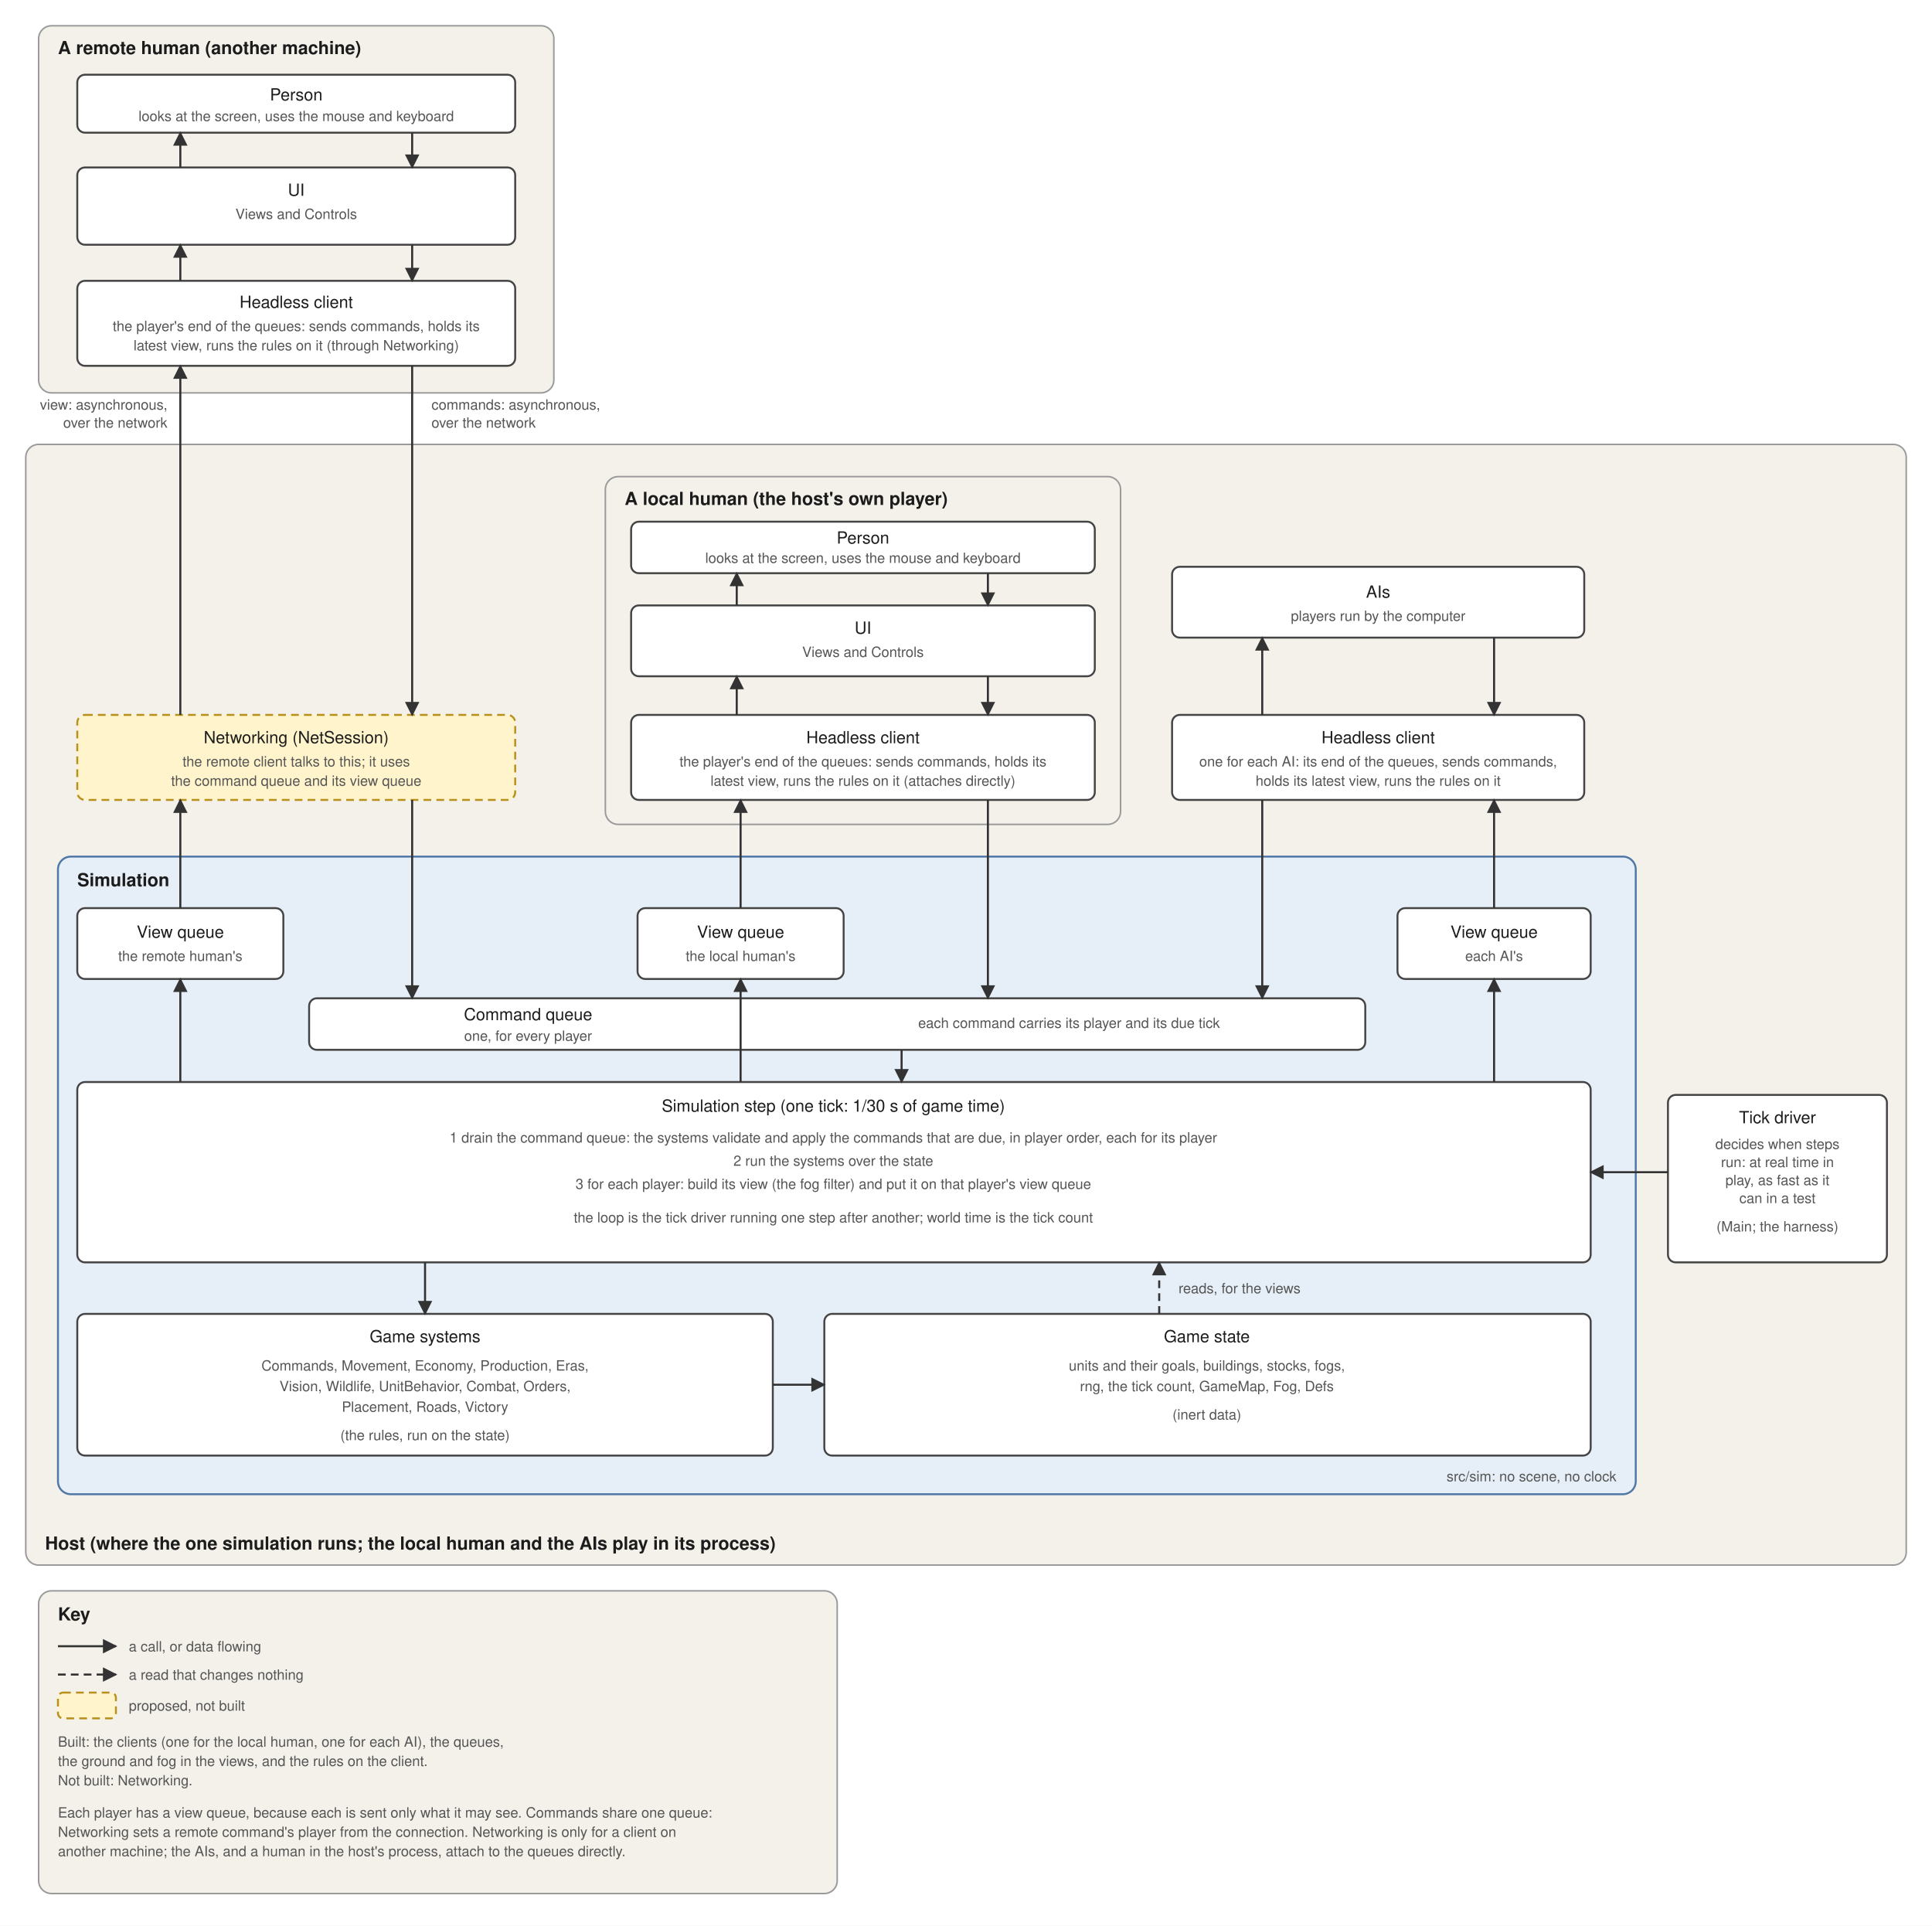
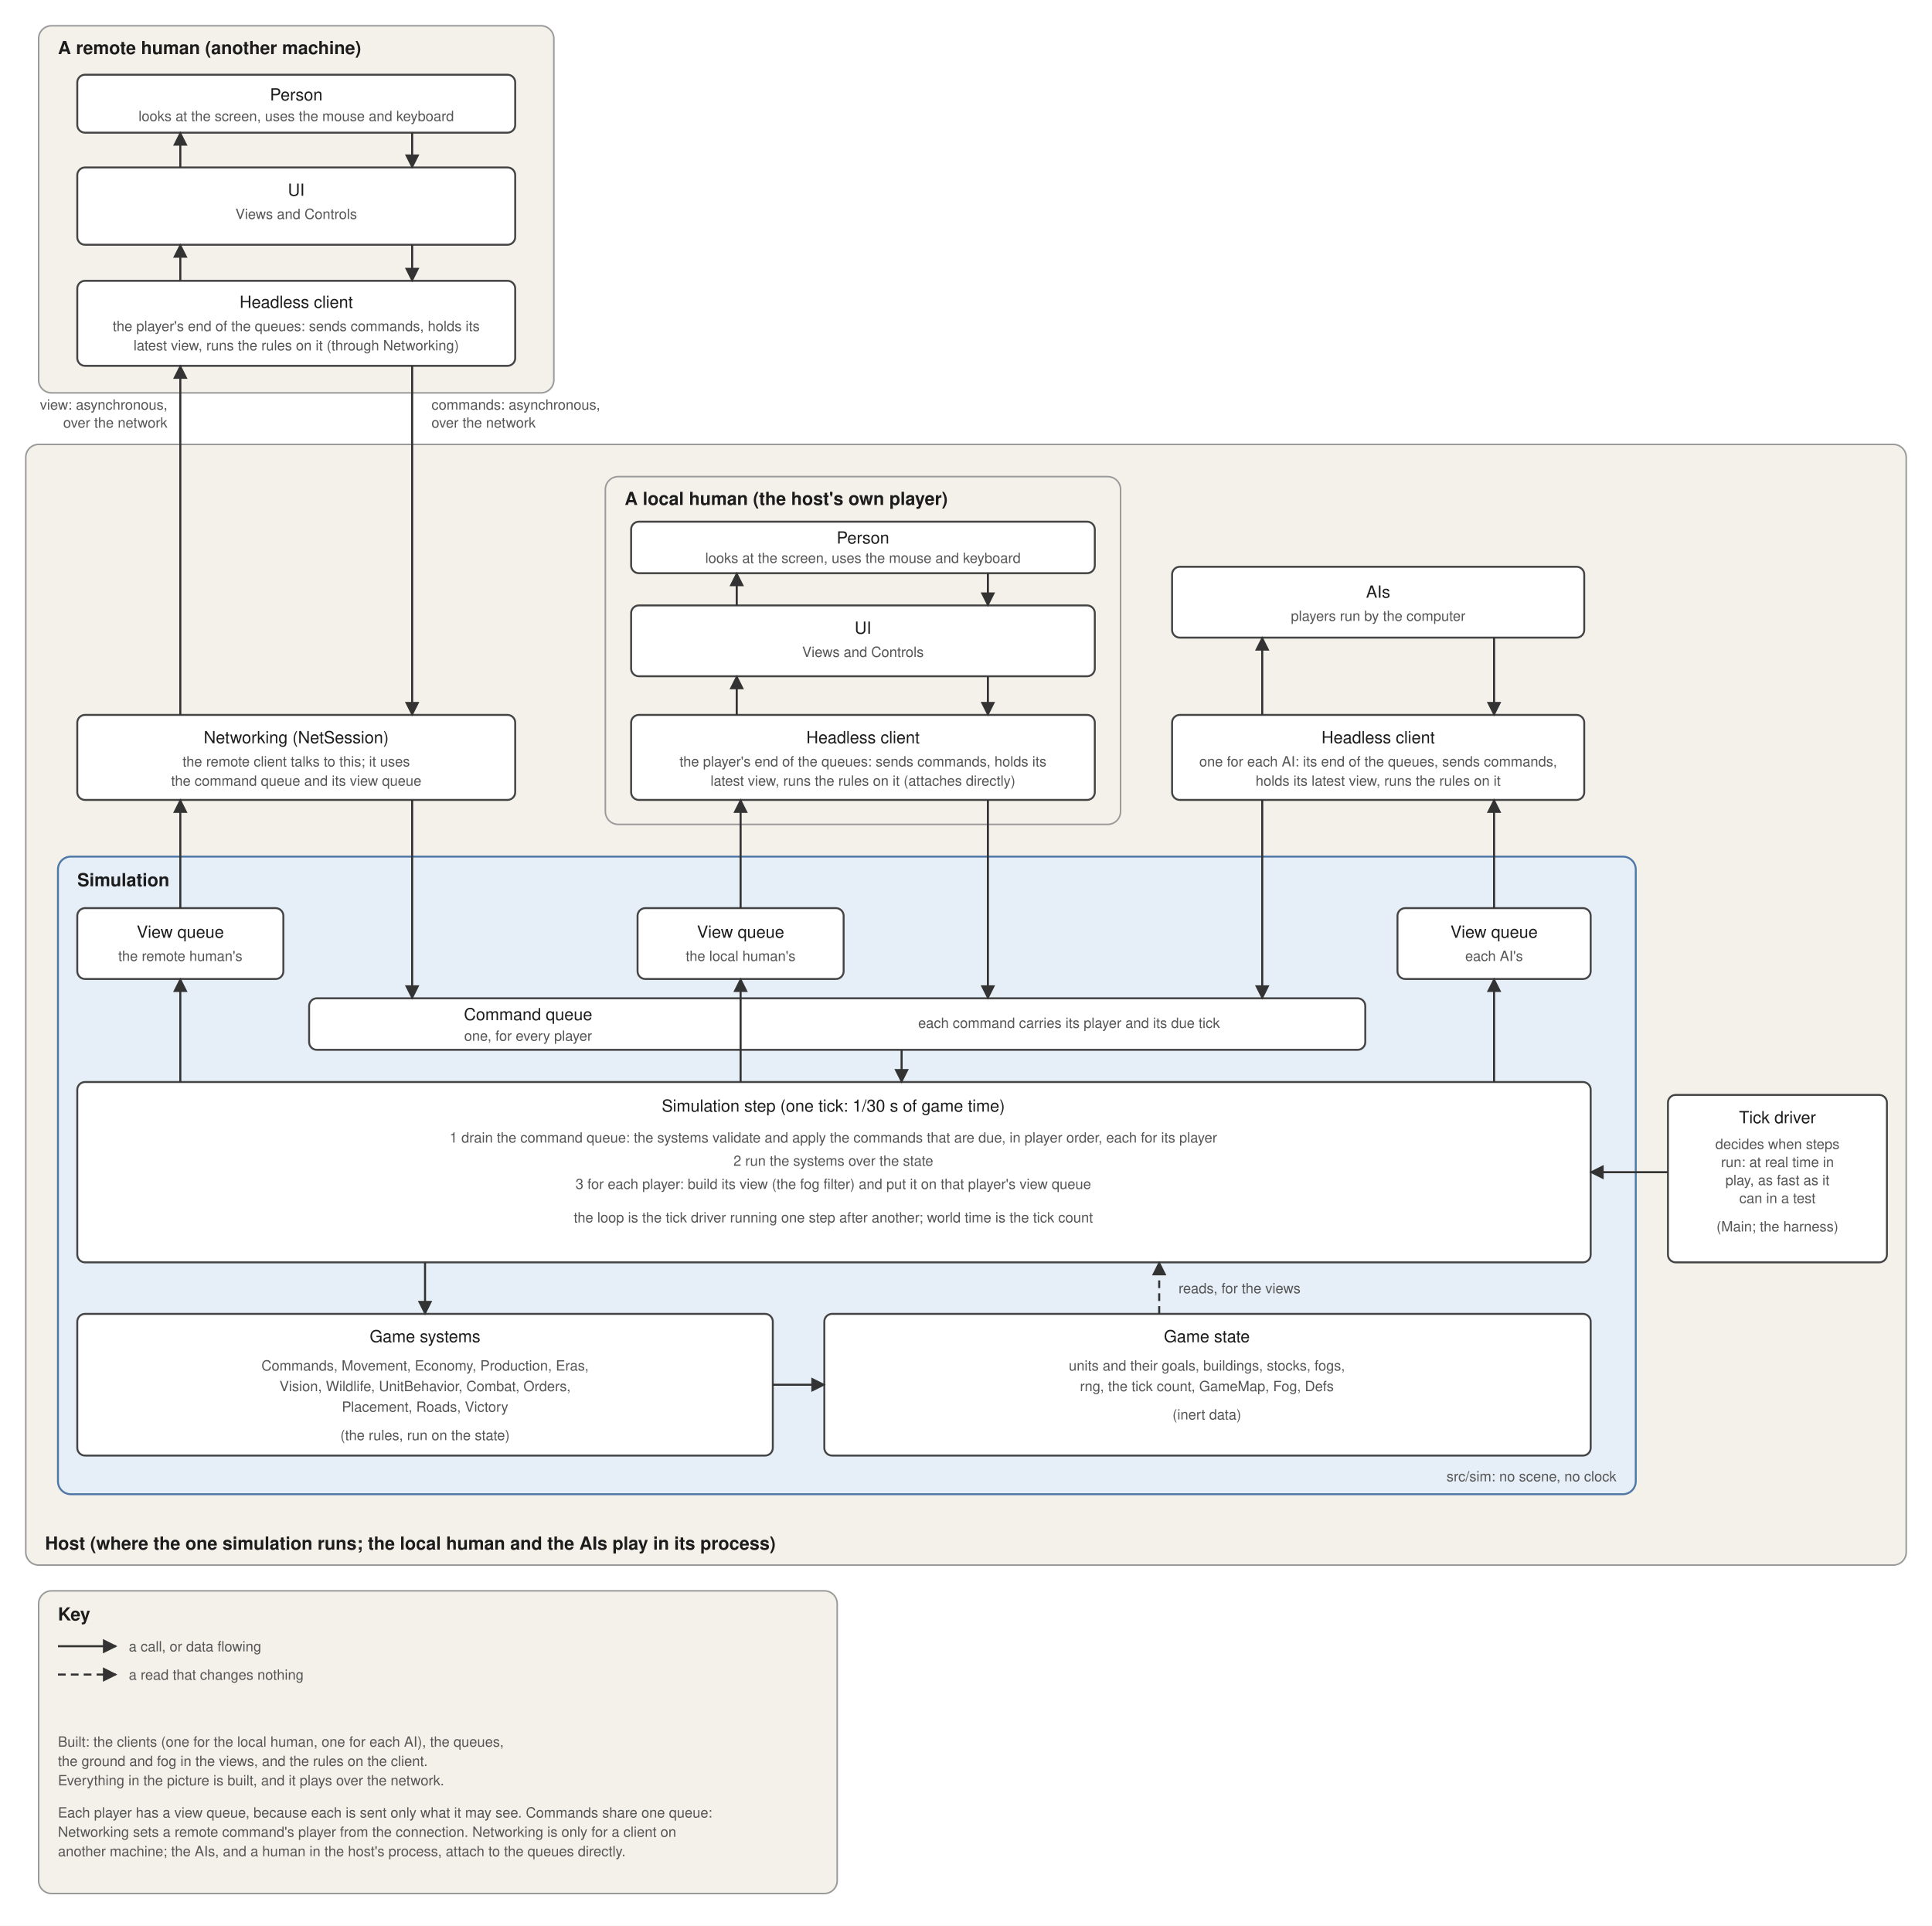
<svg xmlns="http://www.w3.org/2000/svg" viewBox="0 0 1500 1495" font-family="Helvetica, Arial, sans-serif" font-size="13">
  <defs>
    <style>
      .bg{fill:#ffffff}
      .grp{fill:#f3f1ea;stroke:#9a9a9a;stroke-width:1.2}
      .box{fill:#ffffff;stroke:#444;stroke-width:1.5}
      .sim{fill:#e6eef7;stroke:#4f78a6;stroke-width:1.5}
      .prop{fill:#fff4cc;stroke:#b8901a;stroke-width:1.5;stroke-dasharray:6 4}
      .t{fill:#1c1c1c}.s{fill:#555;font-size:11px}.h{font-weight:bold;fill:#1c1c1c;font-size:14px}
      .l{stroke:#333;stroke-width:1.6;fill:none;marker-end:url(#a)}
      .d{stroke:#333;stroke-width:1.6;fill:none;stroke-dasharray:6 4;marker-end:url(#a)}
      .ah{fill:#333}
      @media (prefers-color-scheme: dark) {
        .bg{fill:#1b1b1d}
        .grp{fill:#26262a;stroke:#7d7d85}
        .box{fill:#303036;stroke:#b4b4bc}
        .sim{fill:#1d2b3b;stroke:#7aa2d4}
        .prop{fill:#3b3315;stroke:#d9b94a}
        .t{fill:#f0f0f2}.s{fill:#b8b8c0}.h{fill:#f0f0f2}
        .l,.d{stroke:#d0d0d6}
        .ah{fill:#d0d0d6}
      }
    </style>
    <marker id="a" viewBox="0 0 10 10" refX="9" refY="5" markerWidth="7" markerHeight="7" orient="auto-start-reverse">
      <path class="ah" d="M0,0 L10,5 L0,10 z" />
    </marker>
  </defs>
  <rect class="bg" x="0" y="0" width="1500" height="1495" />
  <rect class="grp" x="30" y="20" width="400" height="285" rx="10" />
  <text class="h" x="45" y="42">A remote human  (another machine)</text>
  <rect class="box" x="60" y="58" width="340" height="45" rx="6" />
  <text class="t" x="230" y="78" text-anchor="middle">Person</text>
  <text class="s" x="230" y="94" text-anchor="middle">looks at the screen, uses the mouse and keyboard</text>
  <rect class="box" x="60" y="130" width="340" height="60" rx="6" />
  <text class="t" x="230" y="152" text-anchor="middle">UI</text>
  <text class="s" x="230" y="170" text-anchor="middle">Views and Controls</text>
  <rect class="box" x="60" y="218" width="340" height="66" rx="6" />
  <text class="t" x="230" y="239" text-anchor="middle">Headless client</text>
  <text class="s" x="230" y="257" text-anchor="middle">the player's end of the queues: sends commands, holds its</text>
  <text class="s" x="230" y="272" text-anchor="middle">latest view, runs the rules on it (through Networking)</text>
  <path class="l" d="M140,130 L140,103" />
  <path class="l" d="M320,103 L320,130" />
  <path class="l" d="M140,218 L140,190" />
  <path class="l" d="M320,190 L320,218" />
  <rect class="grp" x="20" y="345" width="1460" height="870" rx="10" />
  <text class="h" x="35" y="1203">Host  (where the one simulation runs; the local human and the AIs play in its process)</text>
  <rect class="grp" x="470" y="370" width="400" height="270" rx="10" />
  <text class="h" x="485" y="392">A local human  (the host's own player)</text>
  <rect class="box" x="490" y="405" width="360" height="40" rx="6" />
  <text class="t" x="670" y="422" text-anchor="middle">Person</text>
  <text class="s" x="670" y="437" text-anchor="middle">looks at the screen, uses the mouse and keyboard</text>
  <rect class="box" x="490" y="470" width="360" height="55" rx="6" />
  <text class="t" x="670" y="492" text-anchor="middle">UI</text>
  <text class="s" x="670" y="510" text-anchor="middle">Views and Controls</text>
  <rect class="box" x="490" y="555" width="360" height="66" rx="6" />
  <text class="t" x="670" y="577" text-anchor="middle">Headless client</text>
  <text class="s" x="670" y="595" text-anchor="middle">the player's end of the queues: sends commands, holds its</text>
  <text class="s" x="670" y="610" text-anchor="middle">latest view, runs the rules on it (attaches directly)</text>
  <path class="l" d="M572,470 L572,445" />
  <path class="l" d="M767,445 L767,470" />
  <path class="l" d="M572,555 L572,525" />
  <path class="l" d="M767,525 L767,555" />
  <rect class="box" x="910" y="440" width="320" height="55" rx="6" />
  <text class="t" x="1070" y="464" text-anchor="middle">AIs</text>
  <text class="s" x="1070" y="482" text-anchor="middle">players run by the computer</text>
  <rect class="box" x="910" y="555" width="320" height="66" rx="6" />
  <text class="t" x="1070" y="577" text-anchor="middle">Headless client</text>
  <text class="s" x="1070" y="595" text-anchor="middle">one for each AI: its end of the queues, sends commands,</text>
  <text class="s" x="1070" y="610" text-anchor="middle">holds its latest view, runs the rules on it</text>
  <path class="l" d="M980,555 L980,495" />
  <path class="l" d="M1160,495 L1160,555" />
-   <rect class="prop" x="60" y="555" width="340" height="66" rx="6" />
+   <rect class="box" x="60" y="555" width="340" height="66" rx="6" />
  <text class="t" x="230" y="577" text-anchor="middle">Networking  (NetSession)</text>
  <text class="s" x="230" y="595" text-anchor="middle">the remote client talks to this; it uses</text>
  <text class="s" x="230" y="610" text-anchor="middle">the command queue and its view queue</text>
  <path class="l" d="M140,555 L140,284" />
  <path class="l" d="M320,284 L320,555" />
  <rect class="sim" x="45" y="665" width="1225" height="495" rx="10" />
  <text class="h" x="60" y="688">Simulation</text>
  <text class="s" x="1255" y="1150" text-anchor="end">src/sim: no scene, no clock</text>
  <rect class="box" x="60" y="705" width="160" height="55" rx="6" />
  <text class="t" x="140" y="728" text-anchor="middle">View queue</text>
  <text class="s" x="140" y="746" text-anchor="middle">the remote human's</text>
  <rect class="box" x="495" y="705" width="160" height="55" rx="6" />
  <text class="t" x="575" y="728" text-anchor="middle">View queue</text>
  <text class="s" x="575" y="746" text-anchor="middle">the local human's</text>
  <rect class="box" x="1085" y="705" width="150" height="55" rx="6" />
  <text class="t" x="1160" y="728" text-anchor="middle">View queue</text>
  <text class="s" x="1160" y="746" text-anchor="middle">each AI's</text>
  <rect class="box" x="240" y="775" width="820" height="40" rx="6" />
  <text class="t" x="410" y="792" text-anchor="middle">Command queue</text>
  <text class="s" x="410" y="808" text-anchor="middle">one, for every player</text>
  <text class="s" x="830" y="798" text-anchor="middle">each command carries its player and its due tick</text>
  <rect class="box" x="60" y="840" width="1175" height="140" rx="6" />
  <text class="t" x="647" y="863" text-anchor="middle">Simulation step   (one tick: 1/30 s of game time)</text>
  <text class="s" x="647" y="887" text-anchor="middle">1  drain the command queue: the systems validate and apply the commands that are due, in player order, each for its player</text>
  <text class="s" x="647" y="905" text-anchor="middle">2  run the systems over the state</text>
  <text class="s" x="647" y="923" text-anchor="middle">3  for each player: build its view (the fog filter) and put it on that player's view queue</text>
  <text class="s" x="647" y="949" text-anchor="middle">the loop is the tick driver running one step after another; world time is the tick count</text>
  <rect class="box" x="60" y="1020" width="540" height="110" rx="6" />
  <text class="t" x="330" y="1042" text-anchor="middle">Game systems</text>
  <text class="s" x="330" y="1064" text-anchor="middle">Commands, Movement, Economy, Production, Eras,</text>
  <text class="s" x="330" y="1080" text-anchor="middle">Vision, Wildlife, UnitBehavior, Combat, Orders,</text>
  <text class="s" x="330" y="1096" text-anchor="middle">Placement, Roads, Victory</text>
  <text class="s" x="330" y="1118" text-anchor="middle">(the rules, run on the state)</text>
  <rect class="box" x="640" y="1020" width="595" height="110" rx="6" />
  <text class="t" x="937" y="1042" text-anchor="middle">Game state</text>
  <text class="s" x="937" y="1064" text-anchor="middle">units and their goals, buildings, stocks, fogs,</text>
  <text class="s" x="937" y="1080" text-anchor="middle">rng, the tick count, GameMap, Fog, Defs</text>
  <text class="s" x="937" y="1102" text-anchor="middle">(inert data)</text>
  <rect class="box" x="1295" y="850" width="170" height="130" rx="6" />
  <text class="t" x="1380" y="872" text-anchor="middle">Tick driver</text>
  <text class="s" x="1380" y="892" text-anchor="middle">decides when steps</text>
  <text class="s" x="1380" y="906" text-anchor="middle">run: at real time in</text>
  <text class="s" x="1380" y="920" text-anchor="middle">play, as fast as it</text>
  <text class="s" x="1380" y="934" text-anchor="middle">can in a test</text>
  <text class="s" x="1380" y="956" text-anchor="middle">(Main; the harness)</text>
  <rect class="grp" x="30" y="1235" width="620" height="235" rx="10" />
  <text class="h" x="45" y="1258">Key</text>
  <path class="l" d="M45,1278 L90,1278" />
  <text class="s" x="100" y="1282">a call, or data flowing</text>
  <path class="d" d="M45,1300 L90,1300" />
  <text class="s" x="100" y="1304">a read that changes nothing</text>
-   <rect class="prop" x="45" y="1314" width="45" height="20" rx="4" />
-   <text class="s" x="100" y="1328">proposed, not built</text>
  <text class="s" x="45" y="1356">Built: the clients (one for the local human, one for each AI), the queues,</text>
  <text class="s" x="45" y="1371">the ground and fog in the views, and the rules on the client.</text>
-   <text class="s" x="45" y="1386">Not built: Networking.</text>
+   <text class="s" x="45" y="1386">Everything in the picture is built, and it plays over the network.</text>
  <text class="s" x="45" y="1411">Each player has a view queue, because each is sent only what it may see. Commands share one queue:</text>
  <text class="s" x="45" y="1426">Networking sets a remote command's player from the connection. Networking is only for a client on</text>
  <text class="s" x="45" y="1441">another machine; the AIs, and a human in the host's process, attach to the queues directly.</text>
  <text class="s" x="130" y="318" text-anchor="end">view: asynchronous,</text>
  <text class="s" x="130" y="332" text-anchor="end">over the network</text>
  <text class="s" x="335" y="318">commands: asynchronous,</text>
  <text class="s" x="335" y="332">over the network</text>
  <path class="l" d="M140,705 L140,621" />
  <path class="l" d="M320,621 L320,775" />
  <path class="l" d="M575,705 L575,621" />
  <path class="l" d="M767,621 L767,775" />
  <path class="l" d="M1160,705 L1160,621" />
  <path class="l" d="M980,621 L980,775" />
  <path class="l" d="M140,840 L140,760" />
  <path class="l" d="M575,840 L575,760" />
  <path class="l" d="M1160,840 L1160,760" />
  <path class="l" d="M700,815 L700,840" />
  <path class="l" d="M330,980 L330,1020" />
  <path class="l" d="M600,1075 L640,1075" />
  <path class="d" d="M900,1020 L900,980" />
  <text class="s" x="915" y="1004">reads, for the views</text>
  <path class="l" d="M1295,910 L1235,910" />
</svg>
